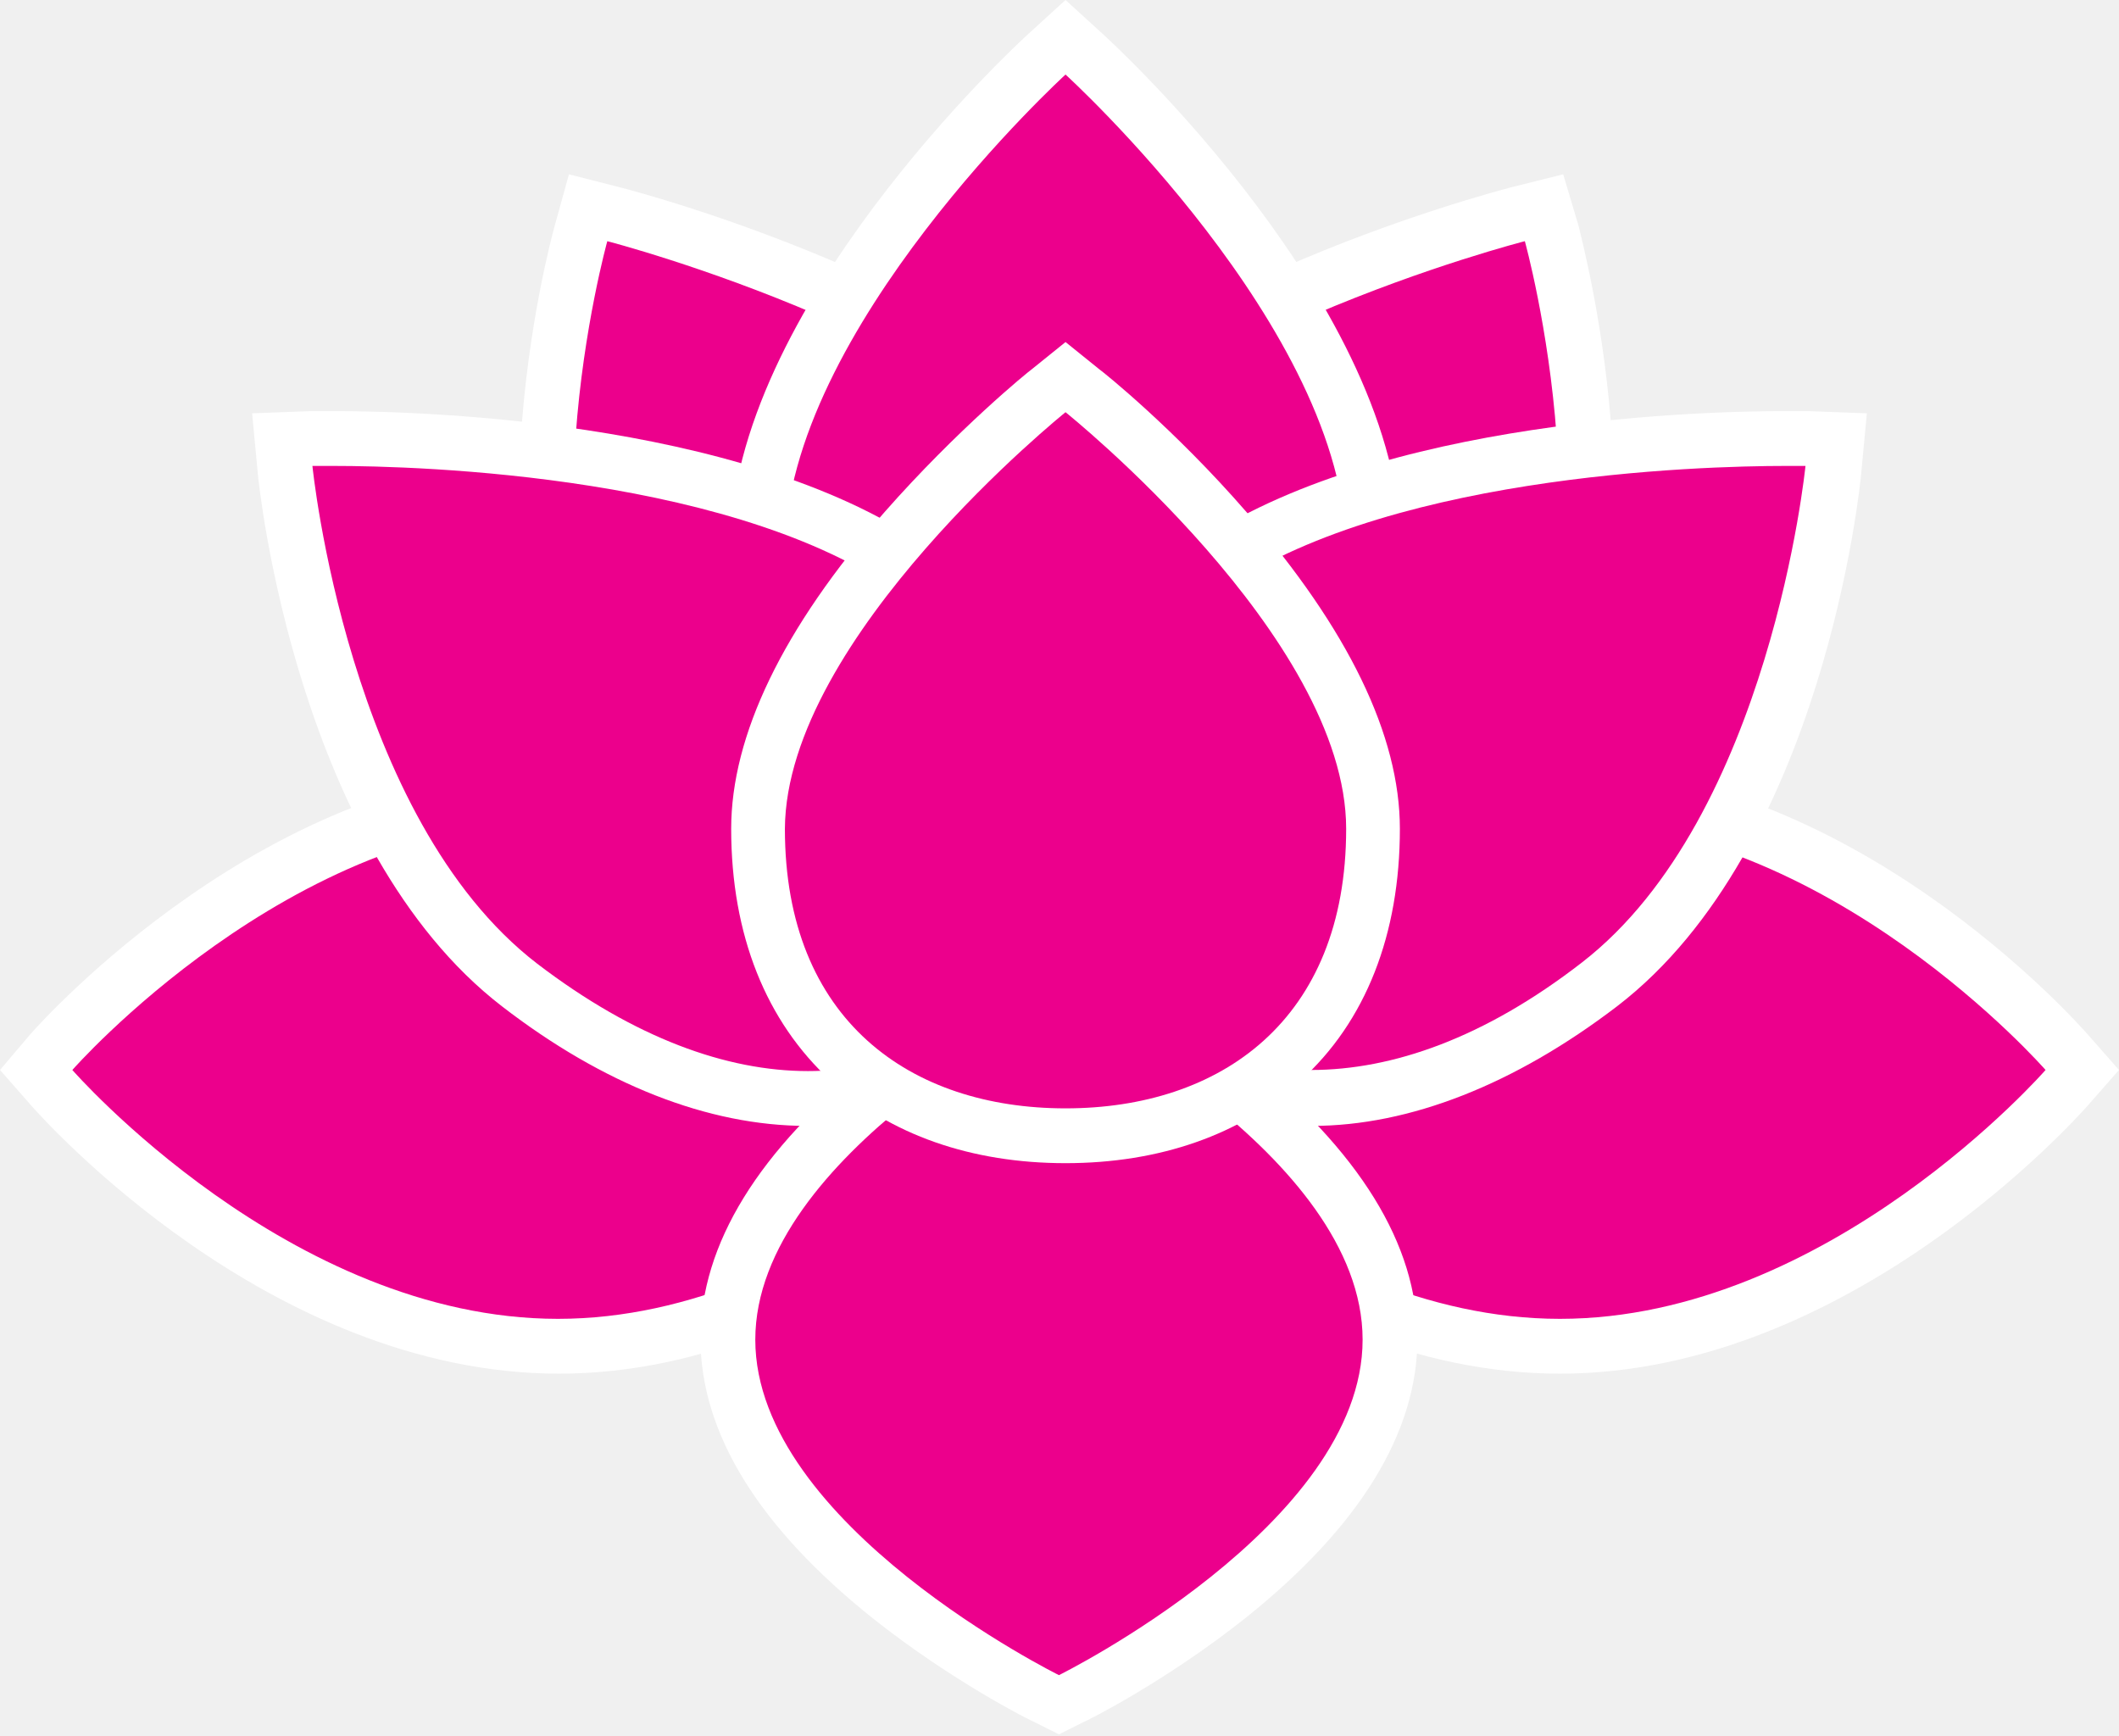
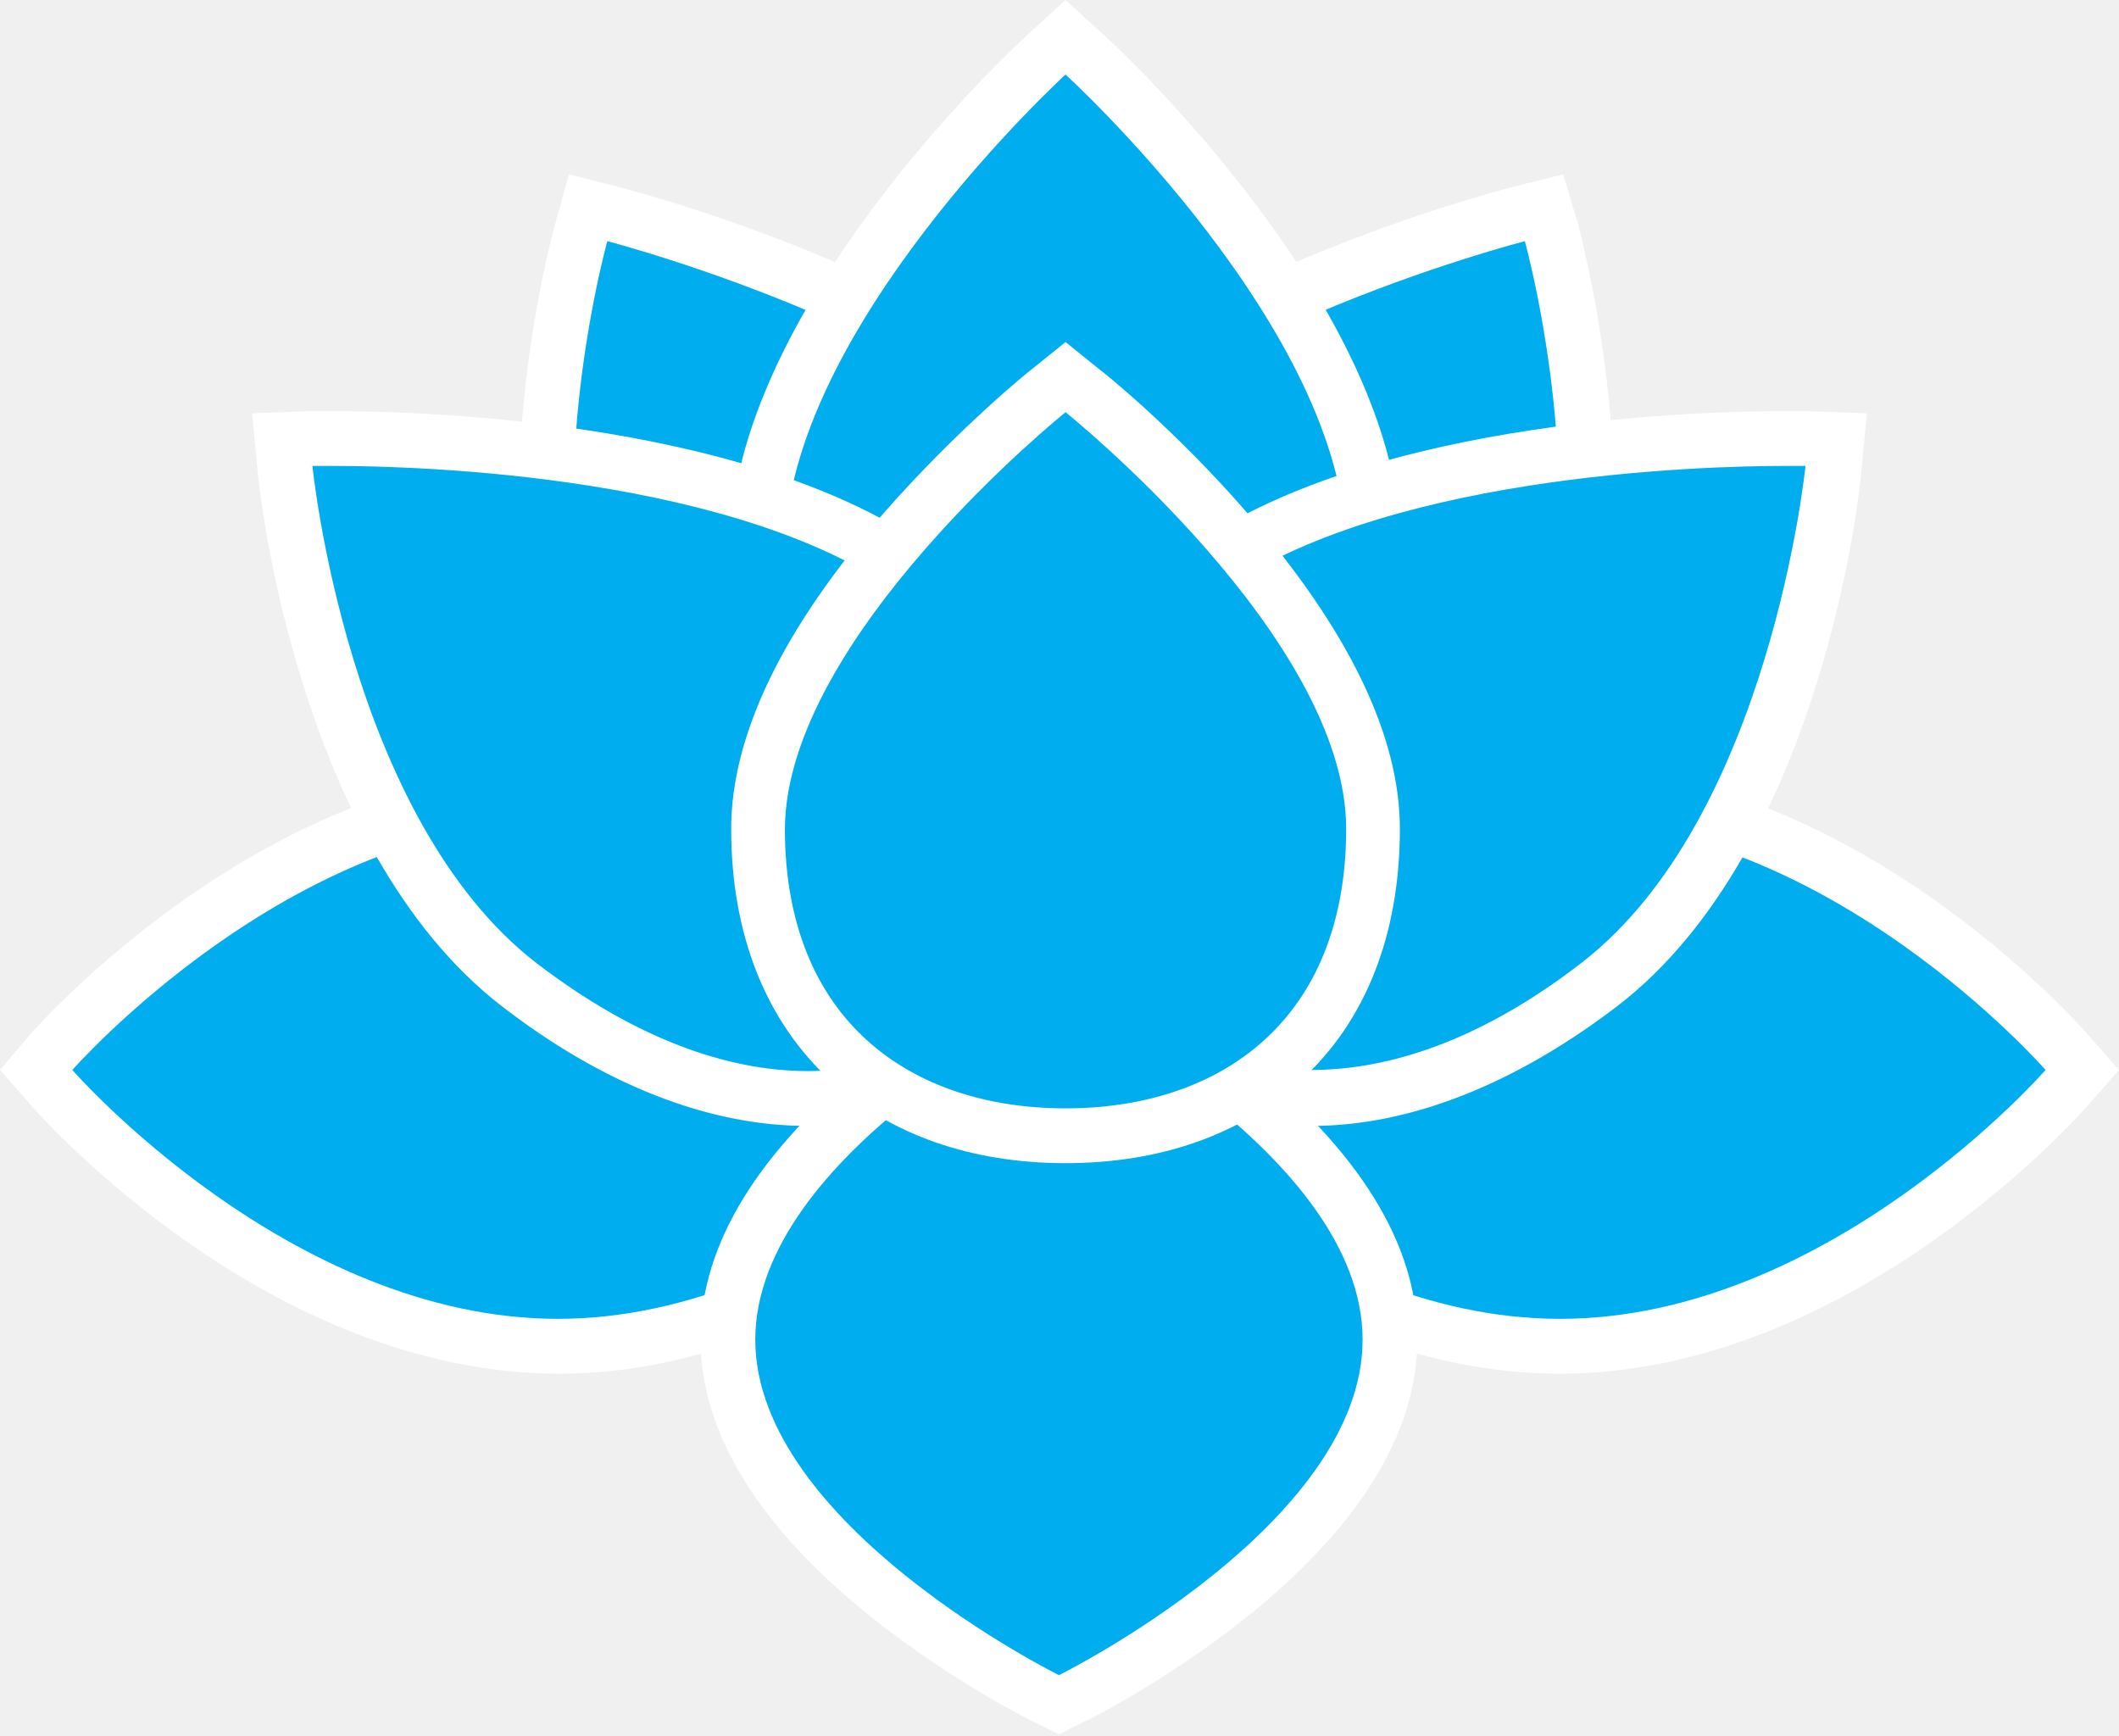
<svg xmlns="http://www.w3.org/2000/svg" version="1.1" id="Layer_1" x="0px" y="0px" viewBox="0 0 193.3 158.3" style="enable-background:new 0 0 193.3 158.3;" xml:space="preserve">
  <style type="text/css">
- 	.st0{fill:#EC008C;}
+ 	.st0{fill:#00AEEF;}
	.st1{fill:#FFFFFF;}
</style>
  <g>
    <g>
      <g>
        <g>
-           <path class="st0" d="M50.9,122.8c-25.3,0-45.3-22.6-46.2-23.5l-1.4-1.6L4.8,96c0.8-1,20.9-23.5,46.2-23.5      C76.2,72.4,96.3,95,97.1,96l1.4,1.6l-1.4,1.6C96.3,100.2,76.2,122.8,50.9,122.8L50.9,122.8z" />
-           <path class="st1" d="M50.9,74.9c24.5,0,44.3,22.7,44.3,22.7s-19.9,22.7-44.3,22.7c-24.5,0-44.3-22.7-44.3-22.7      S26.5,74.9,50.9,74.9 M50.9,69.9c-26.4,0-47.2,23.4-48.1,24.4L0,97.6l2.9,3.3c0.9,1,21.6,24.4,48.1,24.4      c26.4,0,47.2-23.4,48.1-24.4l2.9-3.3L99,94.3C98.1,93.3,77.4,69.9,50.9,69.9L50.9,69.9z" />
+           <path class="st0" d="M50.9,122.8c-25.3,0-45.3-22.6-46.2-23.5l-1.4-1.6L4.8,96C5.6,95,25.7,72.5,51,72.5      C76.2,72.4,96.3,95,97.1,96l1.4,1.6l-1.4,1.6C96.3,100.2,76.2,122.8,50.9,122.8L50.9,122.8z" />
+           <path class="st1" d="M50.9,74.9c24.5,0,44.3,22.7,44.3,22.7s-19.9,22.7-44.3,22.7c-24.5,0-44.3-22.7-44.3-22.7      S26.5,74.9,50.9,74.9 M50.9,69.9c-26.4,0-47.2,23.4-48.1,24.4L0,97.6l2.9,3.3c0.9,1,21.6,24.4,48.1,24.4      c26.4,0,47.2-23.4,48.1-24.4l2.9-3.3l-3-3.3C98.1,93.3,77.4,69.9,50.9,69.9L50.9,69.9z" />
        </g>
      </g>
      <g>
        <g>
-           <path class="st0" d="M142.3,122.8c-25.3,0-45.4-22.6-46.2-23.5l-1.4-1.6l1.4-1.6c0.8-1,20.9-23.5,46.2-23.5      c25.3,0,45.3,22.6,46.2,23.5l1.4,1.6l-1.4,1.6C187.7,100.2,167.7,122.8,142.3,122.8L142.3,122.8z" />
-           <path class="st1" d="M142.3,74.9c24.5,0,44.3,22.7,44.3,22.7s-19.8,22.7-44.3,22.7c-24.5,0-44.3-22.7-44.3-22.7      S117.9,74.9,142.3,74.9 M142.3,69.9c-26.4,0-47.2,23.4-48.1,24.4l-2.9,3.3l2.9,3.3c0.9,1,21.6,24.4,48.1,24.4      c26.4,0,47.2-23.4,48.1-24.4l2.9-3.3l-2.9-3.3C189.5,93.3,168.8,69.9,142.3,69.9L142.3,69.9z" />
+           <path class="st0" d="M142.3,122.8c-25.3,0-45.4-22.6-46.2-23.5l-1.4-1.6l1.4-1.6c0.8-1,20.9-23.5,46.2-23.5s45.3,22.6,46.2,23.5      l1.4,1.6l-1.4,1.6C187.7,100.2,167.7,122.8,142.3,122.8L142.3,122.8z" />
+           <path class="st1" d="M142.3,74.9c24.5,0,44.3,22.7,44.3,22.7s-19.8,22.7-44.3,22.7S98,97.6,98,97.6S117.9,74.9,142.3,74.9       M142.3,69.9c-26.4,0-47.2,23.4-48.1,24.4l-2.9,3.3l2.9,3.3c0.9,1,21.6,24.4,48.1,24.4c26.4,0,47.2-23.4,48.1-24.4l2.9-3.3      l-2.9-3.3C189.5,93.3,168.8,69.9,142.3,69.9L142.3,69.9z" />
        </g>
      </g>
    </g>
    <g>
-       <path class="st0" d="M95.5,155c-1.2-0.6-29.1-14.6-29.1-32.8s27.9-32.2,29.1-32.8l1.1-0.5l1.1,0.5c1.2,0.6,29.1,14.6,29.1,32.8    S98.9,154.4,97.7,155l-1.1,0.5L95.5,155z" />
+       <path class="st0" d="M95.5,155c-1.2-0.6-29.1-14.6-29.1-32.8S94.3,90,95.5,89.4l1.1-0.5l1.1,0.5c1.2,0.6,29.1,14.6,29.1,32.8    S98.9,154.4,97.7,155l-1.1,0.5L95.5,155z" />
      <path class="st1" d="M96.6,91.6c0,0,27.7,13.7,27.7,30.6s-27.7,30.6-27.7,30.6s-27.7-13.7-27.7-30.6S96.6,91.6,96.6,91.6 M96.6,86    l-2.2,1.1c-0.3,0.2-7.5,3.7-14.8,9.5c-10.4,8.3-15.7,16.9-15.7,25.5s5.3,17.2,15.7,25.5c7.3,5.8,14.5,9.4,14.8,9.5l2.2,1.1    l2.2-1.1c0.3-0.1,7.5-3.7,14.8-9.5c10.4-8.3,15.7-16.9,15.7-25.5S124,105,113.6,96.6c-7.3-5.8-14.5-9.4-14.8-9.5L96.6,86L96.6,86z    " />
    </g>
    <g>
      <g>
        <g>
          <path class="st0" d="M85.2,90.1c-10.9,0-21.2-6.5-29-18.2c-12-18.1-3.6-49.3-3.2-50.7l0.7-2.4l2.4,0.6      c1.5,0.4,36.7,9.6,48.6,27.5c6.1,9.2,8.3,18,6.3,25.4c-1.6,6.2-6,11.2-12.6,14.5C94.1,89,89.7,90.1,85.2,90.1z" />
          <g>
-             <path class="st1" d="M55.4,22c0,0,35.6,9.2,47.2,26.5c11.6,17.3,6.9,30.2-5.3,36.3c-3.8,1.9-7.9,2.9-12,2.9       c-9.3,0-18.9-5.1-26.9-17.1C46.7,53.2,55.4,22,55.4,22 M51.9,15.9l-1.3,4.7c-0.4,1.4-9.1,33.7,3.6,52.7       c8.3,12.4,19.3,19.3,31.1,19.3c4.9,0,9.7-1.2,14.3-3.5c7.3-3.6,12.1-9.2,13.9-16.1c1.5-5.7,1.6-15.1-6.7-27.4       C94.3,27,58.2,17.5,56.6,17.1L51.9,15.9L51.9,15.9z" />
+             <path class="st1" d="M55.4,22c0,0,35.6,9.2,47.2,26.5s6.9,30.2-5.3,36.3c-3.8,1.9-7.9,2.9-12,2.9c-9.3,0-18.9-5.1-26.9-17.1       C46.7,53.2,55.4,22,55.4,22 M51.9,15.9l-1.3,4.7c-0.4,1.4-9.1,33.7,3.6,52.7c8.3,12.4,19.3,19.3,31.1,19.3       c4.9,0,9.7-1.2,14.3-3.5c7.3-3.6,12.1-9.2,13.9-16.1c1.5-5.7,1.6-15.1-6.7-27.4C94.3,27,58.2,17.5,56.6,17.1L51.9,15.9       L51.9,15.9z" />
          </g>
        </g>
      </g>
      <g>
        <g>
          <path class="st0" d="M109.3,90.1c-4.5,0-8.9-1.1-13.1-3.2c-6.6-3.3-11-8.3-12.6-14.5c-2-7.4,0.2-16.2,6.3-25.4      c11.9-17.9,47.2-27.1,48.6-27.5l2.4-0.6l0.7,2.4c0.4,1.3,8.8,32.6-3.2,50.7C130.4,83.7,120.1,90.1,109.3,90.1z" />
          <g>
-             <path class="st1" d="M139.1,22c0,0,8.7,31.3-2.9,48.6c-8,12-17.7,17.1-26.9,17.1c-4.2,0-8.2-1-12-2.9       C85,78.6,80.3,65.8,91.9,48.4C103.5,31.1,139.1,22,139.1,22 M142.6,15.9l-4.8,1.2c-1.5,0.4-37.6,9.8-50.1,28.5       c-8.3,12.4-8.2,21.7-6.7,27.4C82.9,80,87.7,85.5,95,89.2c4.6,2.3,9.4,3.4,14.3,3.4c11.8,0,22.8-6.8,31.1-19.3       c12.7-19,3.9-51.3,3.6-52.7L142.6,15.9L142.6,15.9z" />
+             <path class="st1" d="M139.1,22c0,0,8.7,31.3-2.9,48.6c-8,12-17.7,17.1-26.9,17.1c-4.2,0-8.2-1-12-2.9c-12.3-6.2-17-19-5.4-36.4       C103.5,31.1,139.1,22,139.1,22 M142.6,15.9l-4.8,1.2c-1.5,0.4-37.6,9.8-50.1,28.5C79.4,58,79.5,67.3,81,73       c1.9,7,6.7,12.5,14,16.2c4.6,2.3,9.4,3.4,14.3,3.4c11.8,0,22.8-6.8,31.1-19.3c12.7-19,3.9-51.3,3.6-52.7L142.6,15.9L142.6,15.9       z" />
          </g>
        </g>
      </g>
      <g>
        <path class="st0" d="M97.2,81.7c-13.6,0-28.1-8.3-28.1-31.6c0-20.9,25.3-44.2,26.4-45.2l1.7-1.5l1.7,1.5     c1.1,1,26.4,24.3,26.4,45.2C125.3,73.4,110.8,81.7,97.2,81.7z" />
        <g>
          <path class="st1" d="M97.2,6.8c0,0,25.6,23.3,25.6,43.4c0,20-11.5,29.1-25.6,29.1s-25.6-9.1-25.6-29.1      C71.7,30.1,97.2,6.8,97.2,6.8 M97.2,0l-3.4,3.1c-1.1,1-27.2,25.1-27.2,47c0,10.7,3.1,19.5,8.9,25.5c5.4,5.6,12.9,8.6,21.7,8.6      c8.7,0,16.2-3,21.7-8.6c5.8-6,8.9-14.8,8.9-25.5c0-22-26.1-46-27.2-47L97.2,0L97.2,0z" />
        </g>
      </g>
      <g>
        <g>
          <path class="st0" d="M119.6,100.2c-7.3,0-13.9-2.7-19.1-7.7c-4.9-4.7-7.3-10.4-6.9-16.4c0.5-7.9,5.7-15.9,15.2-23.3      C124.2,40.9,154.1,40,162.9,40c1.2,0,1.9,0,1.9,0l2.7,0.1l-0.3,2.7c-0.1,1.4-3.5,33.3-21.4,47.1      C137.1,96.6,128,100.2,119.6,100.2z" />
          <g>
-             <path class="st1" d="M162.9,42.5c1.2,0,1.8,0,1.8,0s-3.2,32-20.4,45.3c-8.9,6.9-17.3,9.8-24.7,9.8c-6.9,0-12.9-2.6-17.4-7       c-9.4-9.1-9.2-22.6,8.1-35.9C125.3,43.3,155.2,42.5,162.9,42.5 M162.9,37.5v5V37.5L162.9,37.5c-9,0-39.6,1-55.6,13.4       C94.5,60.7,91.4,69.9,91.1,76c-0.4,6.7,2.3,13,7.7,18.3c5.7,5.5,12.9,8.4,20.9,8.4c8.9,0,18.5-3.8,27.8-10.9       c18.8-14.4,22.2-47.4,22.3-48.8l0.5-5.3l-5.4-0.2C164.9,37.5,164.2,37.5,162.9,37.5L162.9,37.5z" />
+             <path class="st1" d="M162.9,42.5c1.2,0,1.8,0,1.8,0s-3.2,32-20.4,45.3c-8.9,6.9-17.3,9.8-24.7,9.8c-6.9,0-12.9-2.6-17.4-7       c-9.4-9.1-9.2-22.6,8.1-35.9C125.3,43.3,155.2,42.5,162.9,42.5 M162.9,37.5v5V37.5L162.9,37.5c-9,0-39.6,1-55.6,13.4       c-12.8,9.8-15.9,19-16.2,25.1c-0.4,6.7,2.3,13,7.7,18.3c5.7,5.5,12.9,8.4,20.9,8.4c8.9,0,18.5-3.8,27.8-10.9       c18.8-14.4,22.2-47.4,22.3-48.8l0.5-5.3l-5.4-0.2C164.9,37.5,164.2,37.5,162.9,37.5L162.9,37.5z" />
          </g>
        </g>
      </g>
      <g>
        <g>
-           <path class="st0" d="M73.6,100.2c-8.4,0-17.4-3.6-26.2-10.3C29.5,76,26.2,44.1,26,42.8l-0.3-2.7l2.7-0.1c0,0,0.7,0,1.9,0      c8.8,0,38.7,0.9,54.1,12.8c9.5,7.3,14.8,15.4,15.2,23.3c0.3,6-2,11.6-6.9,16.4C87.6,97.5,81,100.2,73.6,100.2      C73.6,100.2,73.6,100.2,73.6,100.2z" />
+           <path class="st0" d="M73.6,100.2c-8.4,0-17.4-3.6-26.2-10.3C29.5,76,26.2,44.1,26,42.8l-0.3-2.7l2.7-0.1c0,0,0.7,0,1.9,0      c8.8,0,38.7,0.9,54.1,12.8c9.5,7.3,14.8,15.4,15.2,23.3c0.3,6-2,11.6-6.9,16.4C87.6,97.5,81,100.2,73.6,100.2L73.6,100.2z" />
          <g>
            <path class="st1" d="M30.4,42.5c7.7,0,37.6,0.8,52.6,12.3c17.3,13.3,17.5,26.7,8.1,35.9c-4.5,4.4-10.5,7-17.4,7       c-7.4,0-15.8-3-24.7-9.8C31.7,74.6,28.5,42.5,28.5,42.5S29.2,42.5,30.4,42.5 M30.4,37.5c-1.3,0-2,0-2,0L23,37.7l0.5,5.3       c0.1,1.4,3.6,34.4,22.3,48.8c9.2,7.1,18.8,10.9,27.8,10.9c8,0,15.2-2.9,20.9-8.4c5.4-5.2,8.1-11.6,7.7-18.3       c-0.3-6-3.4-15.3-16.2-25.1C69.9,38.5,39.3,37.5,30.4,37.5L30.4,37.5z" />
          </g>
        </g>
      </g>
      <g>
        <path class="st0" d="M97.2,103.6c-17.3,0-28.1-10.7-28.1-28c0-18.5,25.4-39.1,26.5-40l1.6-1.3l1.6,1.3c1.1,0.9,26.5,21.4,26.5,40     C125.3,92.9,114.6,103.6,97.2,103.6z" />
        <g>
-           <path class="st1" d="M97.2,37.6c0,0,25.6,20.5,25.6,38c0,17.5-11.5,25.5-25.6,25.5s-25.6-8-25.6-25.5      C71.7,58.1,97.2,37.6,97.2,37.6 M97.2,31.2l-3.1,2.5c-0.3,0.2-6.8,5.5-13.4,13c-9.3,10.6-14,20.4-14,28.9c0,9.7,3.2,17.6,9.1,23      c5.4,4.9,12.8,7.5,21.4,7.5c8.6,0,16-2.6,21.4-7.5c6-5.4,9.1-13.4,9.1-23c0-8.5-4.7-18.2-14-28.9c-6.6-7.6-13.1-12.8-13.4-13      L97.2,31.2L97.2,31.2z" />
+           <path class="st1" d="M97.2,37.6c0,0,25.6,20.5,25.6,38s-11.5,25.5-25.6,25.5s-25.6-8-25.6-25.5C71.7,58.1,97.2,37.6,97.2,37.6       M97.2,31.2l-3.1,2.5c-0.3,0.2-6.8,5.5-13.4,13c-9.3,10.6-14,20.4-14,28.9c0,9.7,3.2,17.6,9.1,23c5.4,4.9,12.8,7.5,21.4,7.5      s16-2.6,21.4-7.5c6-5.4,9.1-13.4,9.1-23c0-8.5-4.7-18.2-14-28.9c-6.6-7.6-13.1-12.8-13.4-13L97.2,31.2L97.2,31.2z" />
        </g>
      </g>
    </g>
  </g>
</svg>
